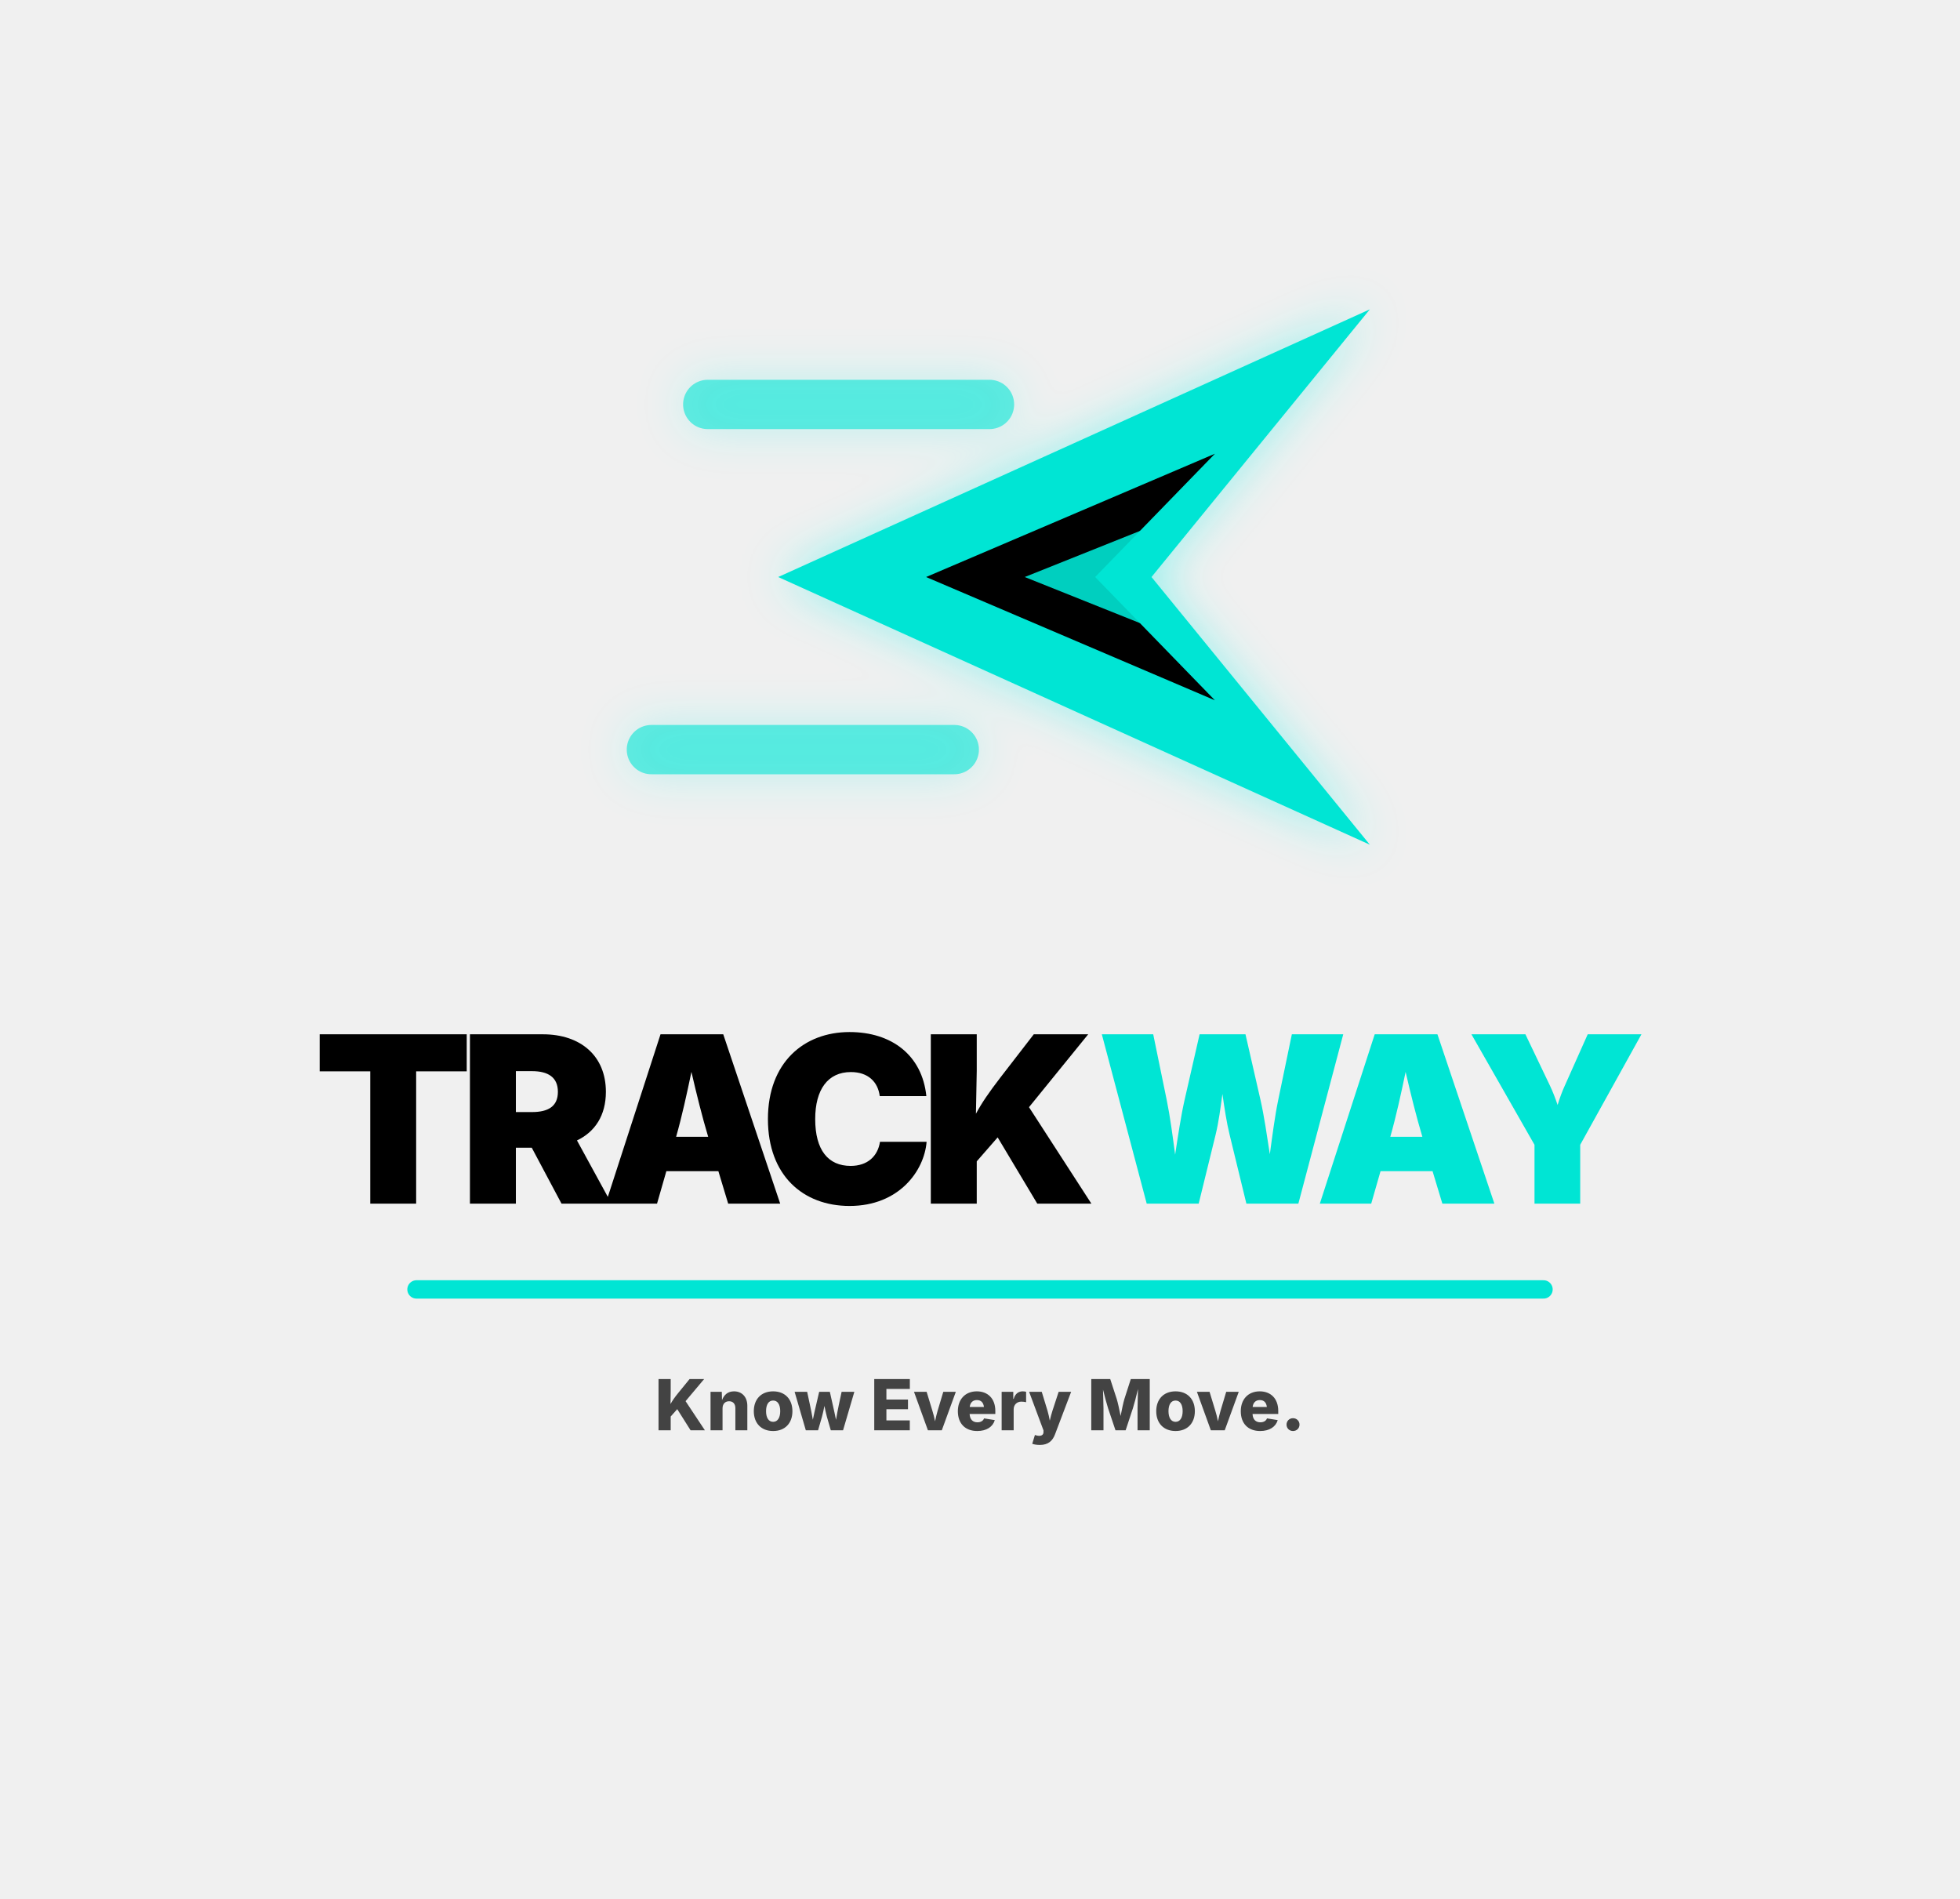
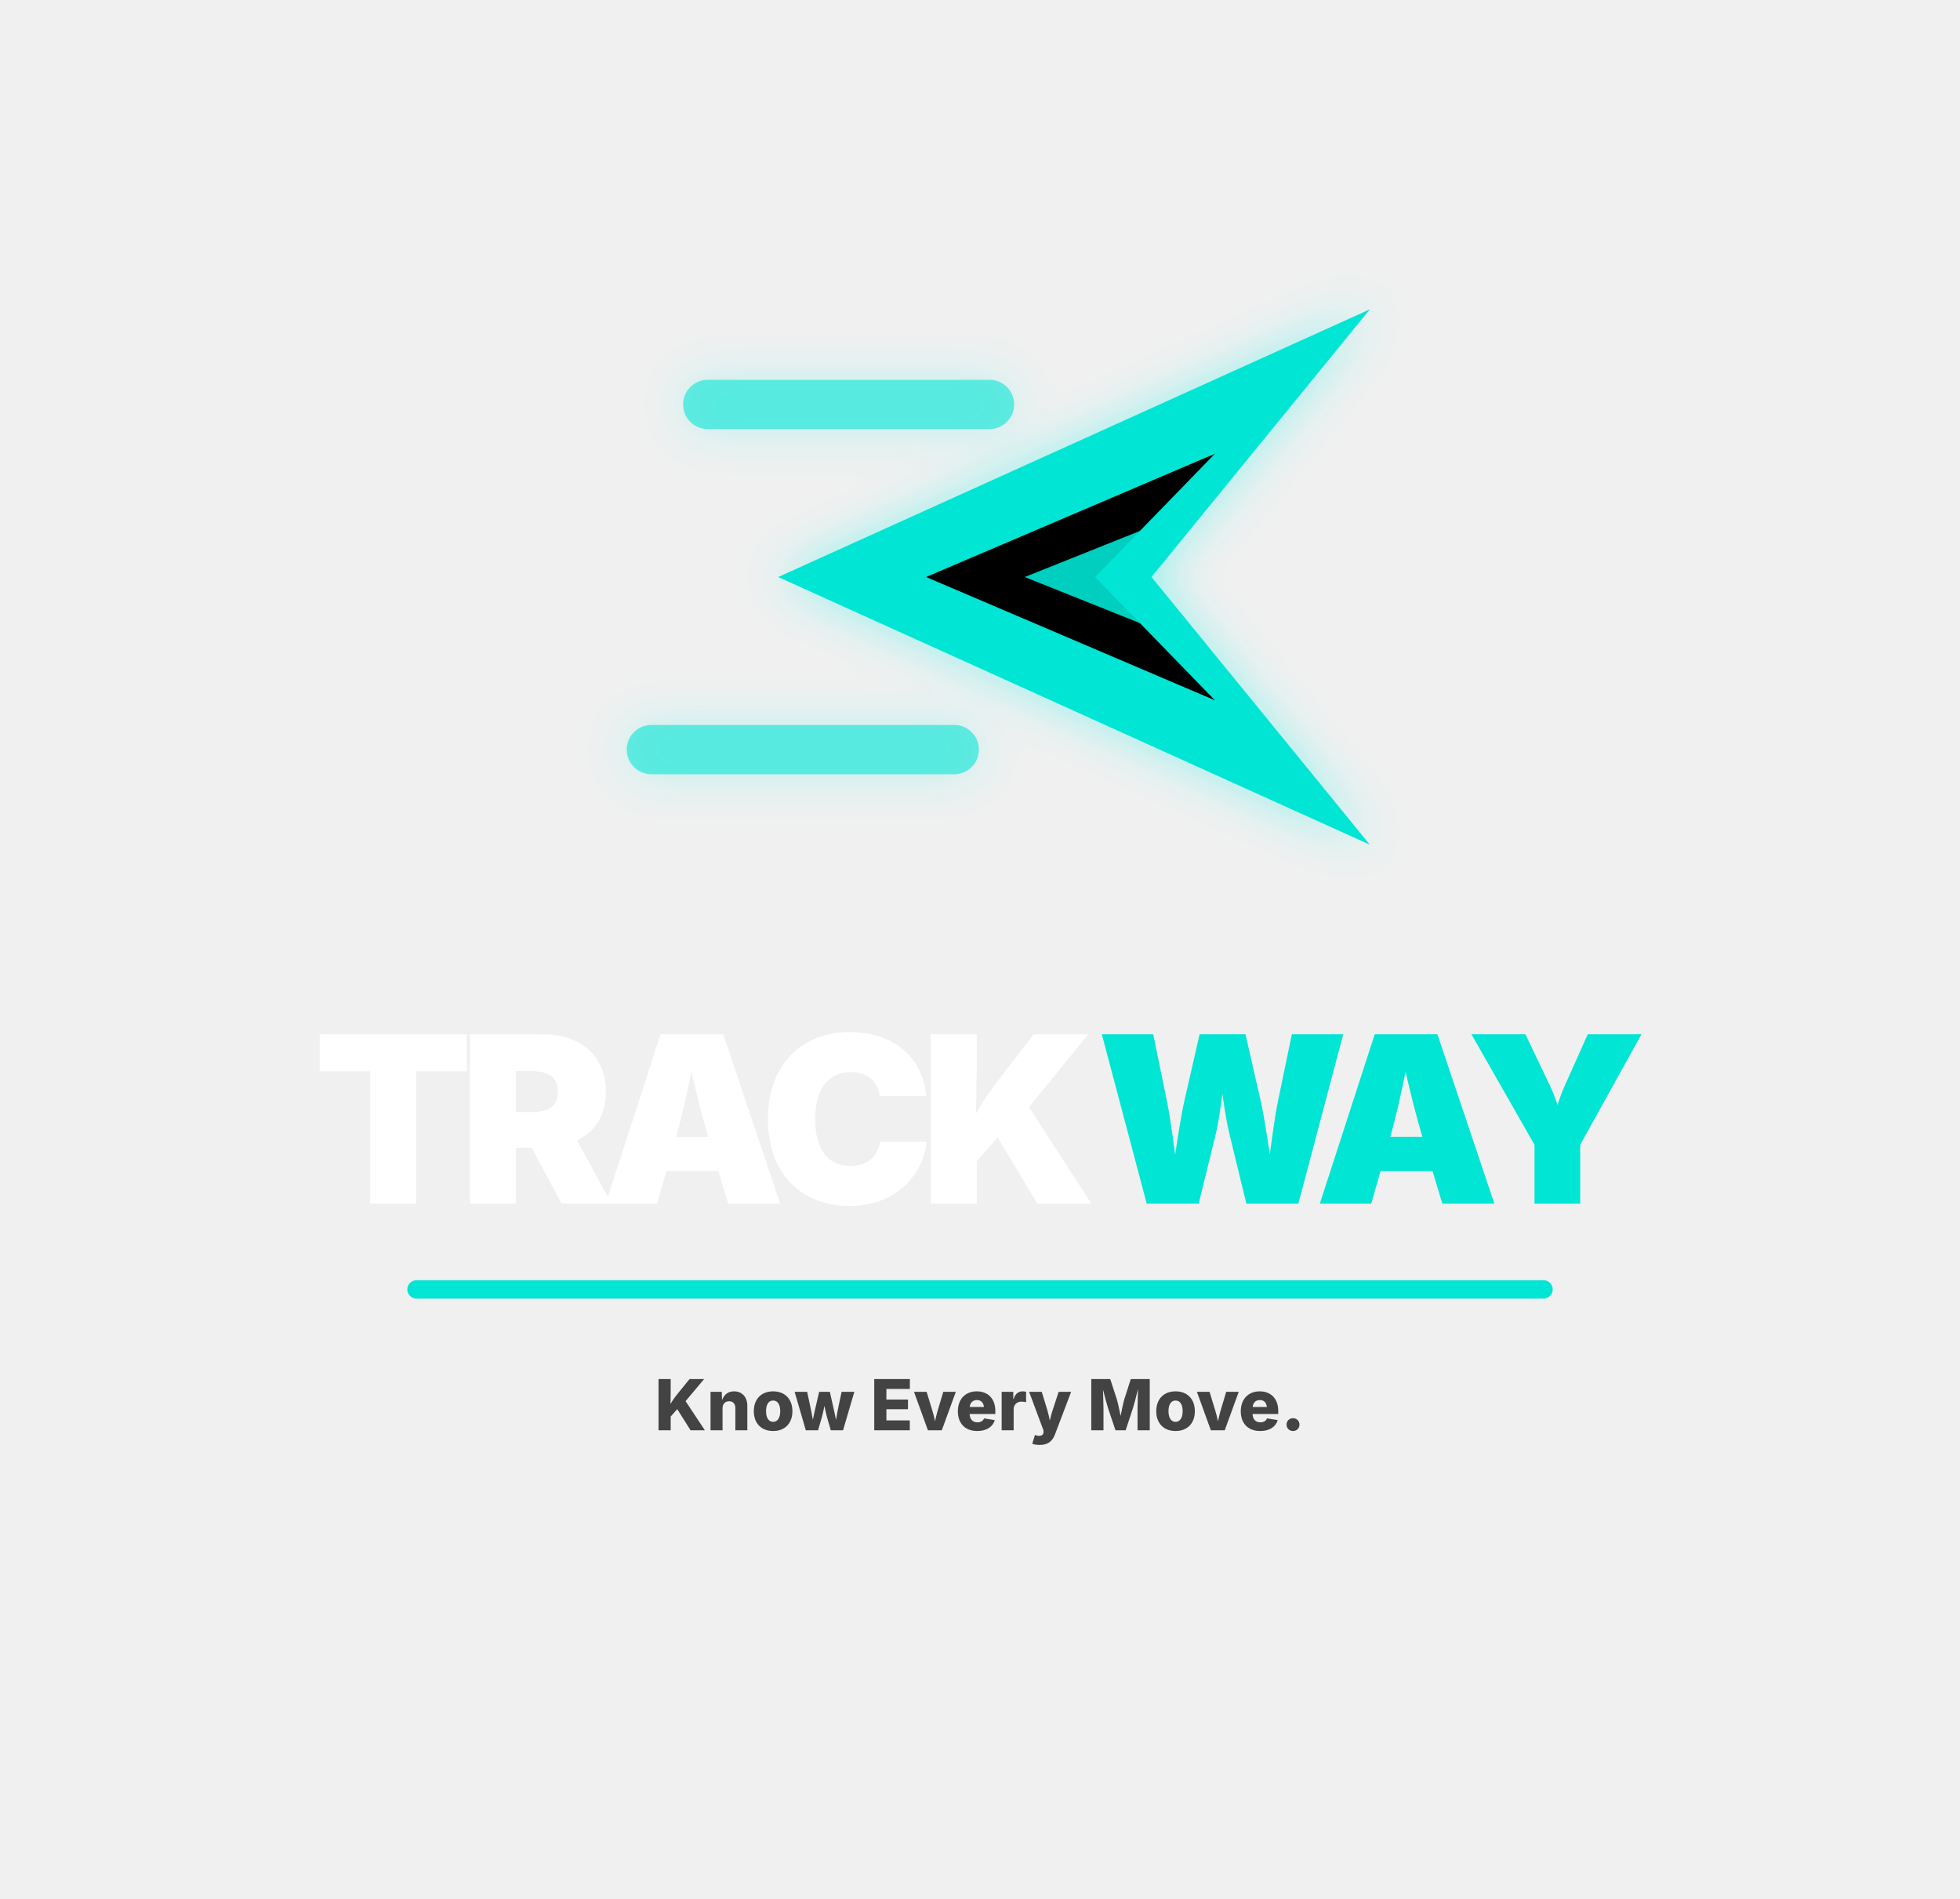
<svg xmlns="http://www.w3.org/2000/svg" width="640" height="620" viewBox="0 0 640 620" fill="none" role="img" aria-labelledby="title desc">
  <defs>
    <filter id="tealGlow" x="-25%" y="-35%" width="150%" height="170%">
      <feGaussianBlur stdDeviation="7" result="blur" />
      <feColorMatrix in="blur" type="matrix" values="0 0 0 0 0 0 0 0 0 0.898 0 0 0 0 0.831 0 0 0 0.38 0" result="glow" />
      <feMerge>
        <feMergeNode in="glow" />
        <feMergeNode in="SourceGraphic" />
      </feMerge>
    </filter>
  </defs>
  <g id="mark" transform="translate(192 78) scale(1.15)" filter="url(#tealGlow)">
    <path d="M34 47H114" stroke="#00E5D4" stroke-width="14" stroke-linecap="round" opacity="0.58" />
    <path d="M18 145H104" stroke="#00E5D4" stroke-width="14" stroke-linecap="round" opacity="0.58" />
    <path d="M54 96L222 20L160 96L222 172L54 96Z" fill="#00E5D4" />
    <path d="M96 96L178 61L144 96L178 131L96 96Z" fill="#000000" />
    <path d="M124 96L159 82L145 96L159 110L124 96Z" fill="#00E5D4" opacity="0.9" />
  </g>
-   <text x="320" y="393" text-anchor="middle" font-family="Sora, Montserrat, Inter, Arial, sans-serif" font-size="76" font-weight="950" letter-spacing="-4.6" fill="#000000">TRACK<tspan fill="#00E5D4">WAY</tspan>
+   <text x="320" y="393" text-anchor="middle" font-family="Sora, Montserrat, Inter, Arial, sans-serif" font-size="76" font-weight="950" letter-spacing="-4.6" fill="#FFFFFF">TRACK<tspan fill="#00E5D4">WAY</tspan>
  </text>
  <path d="M136 421H504" stroke="#00E5D4" stroke-width="6" stroke-linecap="round" />
  <text x="320" y="467" text-anchor="middle" font-family="Inter, Montserrat, Arial, sans-serif" font-size="23" font-weight="800" fill="#000000" opacity="0.72">Know Every Move.</text>
</svg>
